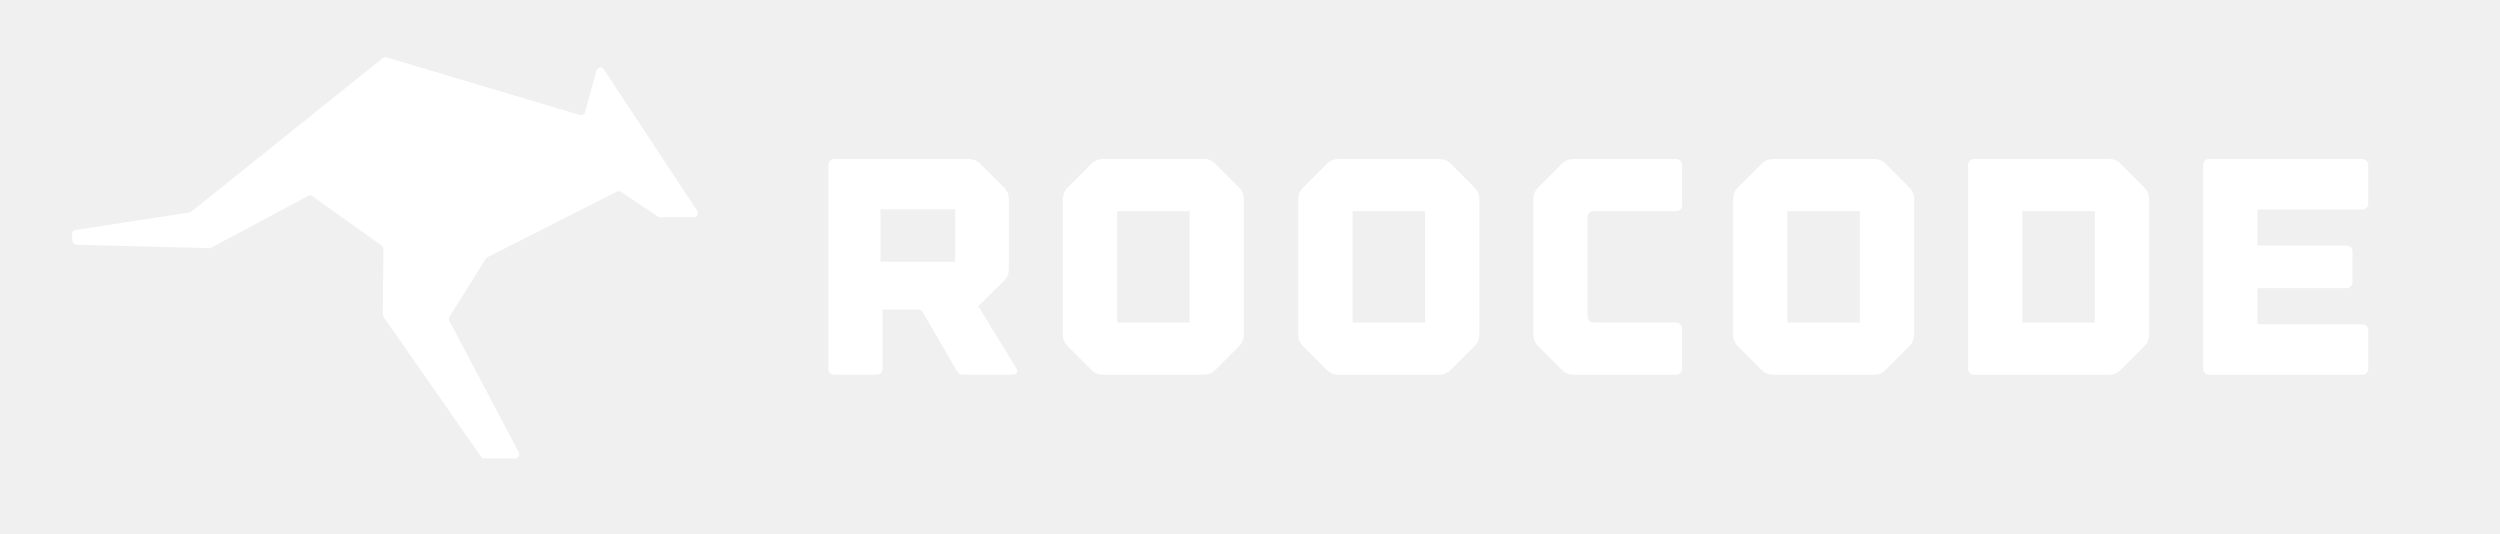
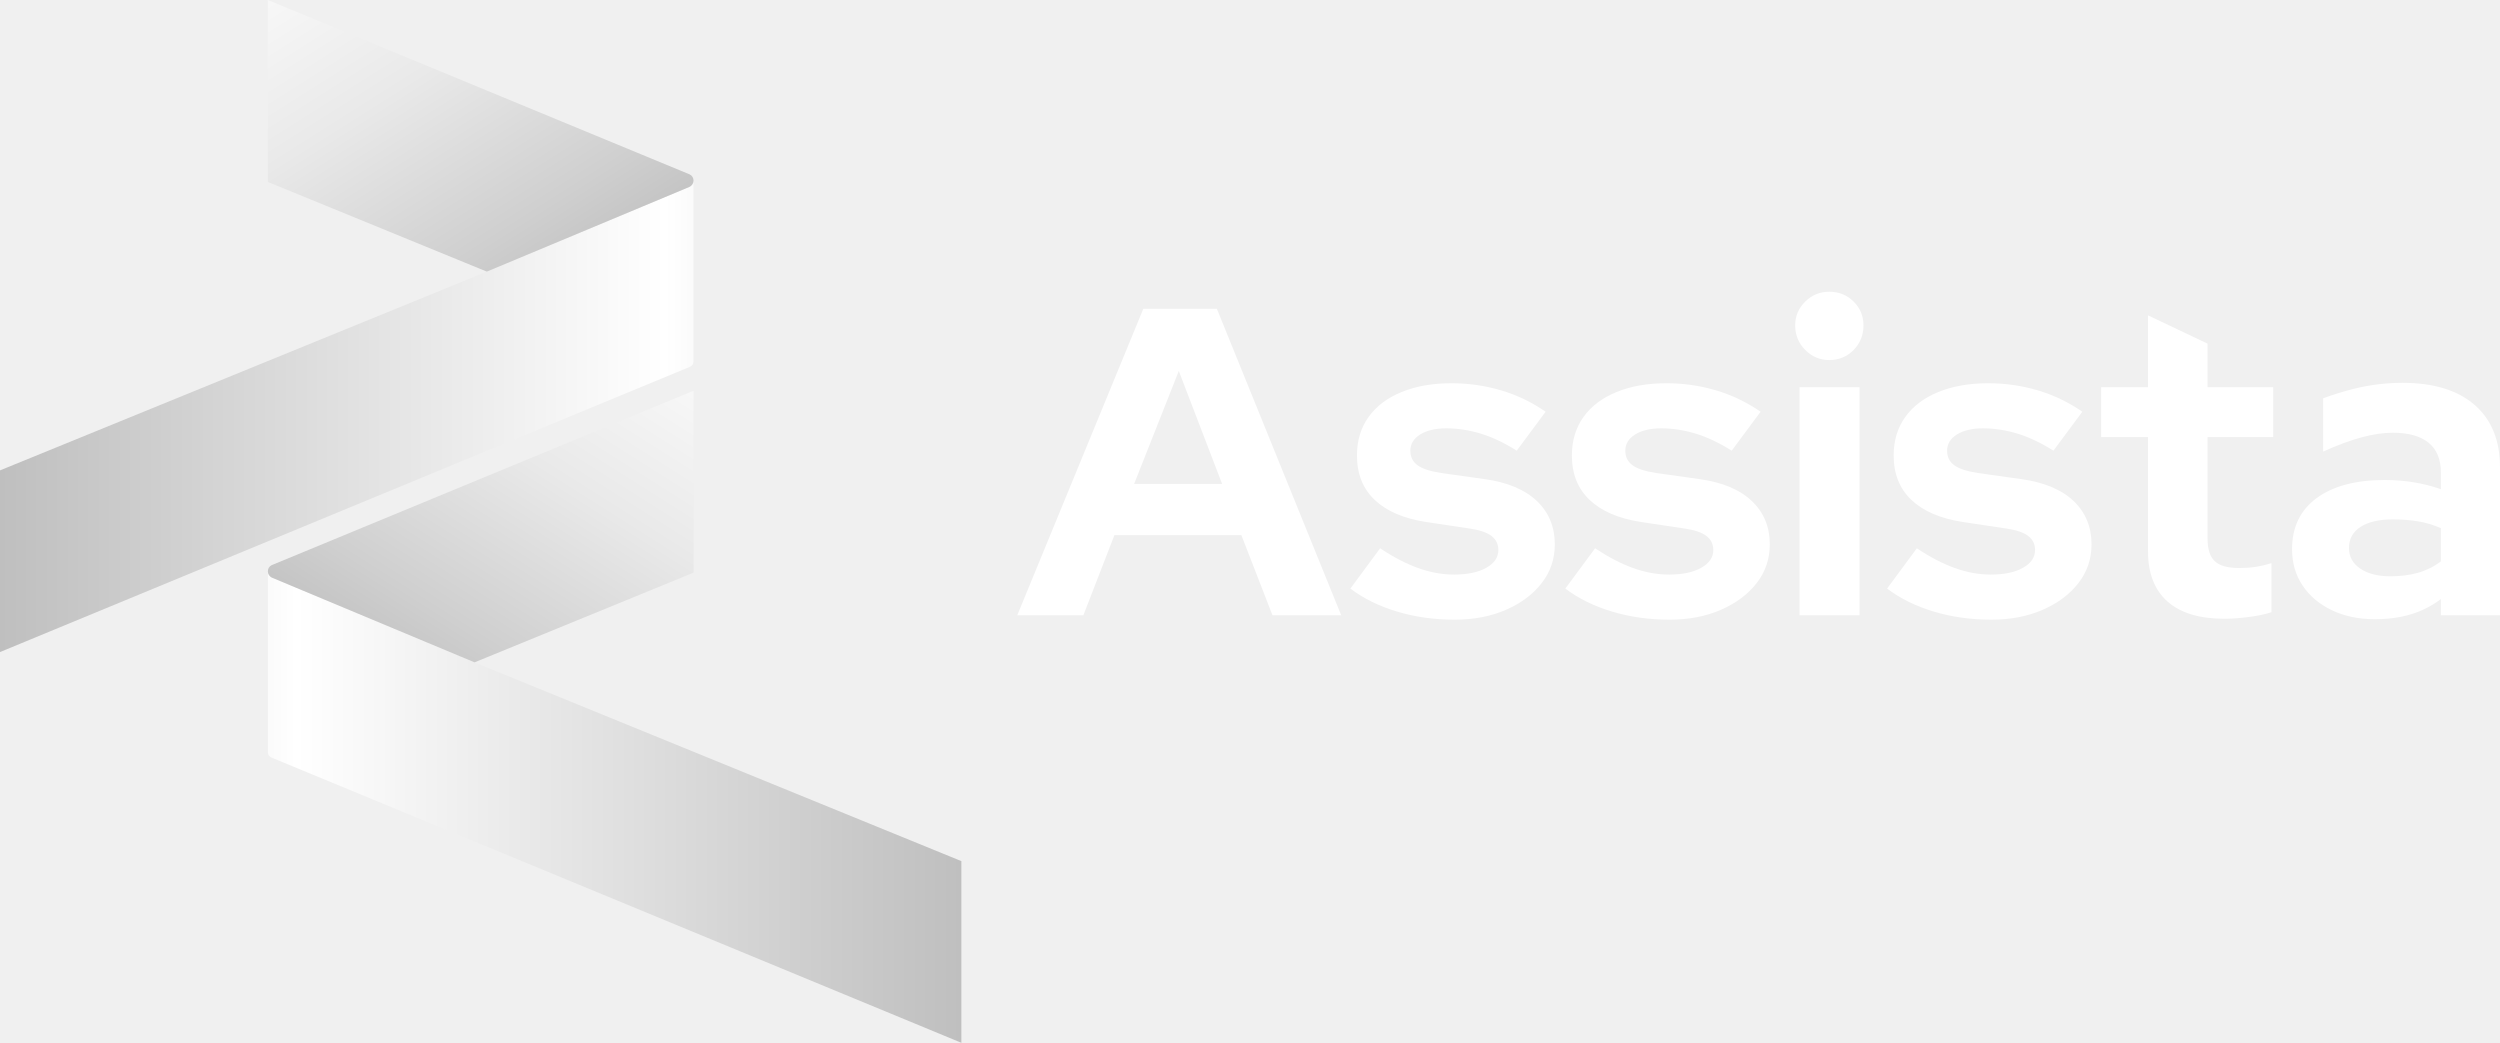
- <svg xmlns="http://www.w3.org/2000/svg" id="Layer_2" data-name="Layer 2" version="1.1" viewBox="0 0 421.086 89.897">
+ <svg xmlns="http://www.w3.org/2000/svg" xmlns:xlink="http://www.w3.org/1999/xlink" id="Layer_2" data-name="Layer 2" viewBox="0 0 2861.28 1193.5">
  <defs>
    <style>
      .cls-1 {
+         fill: url(#linear-gradient-2);
+       }
+ 
+       .cls-2 {
        fill: #fff;
-         stroke-width: 0px;
+       }
+ 
+       .cls-3 {
+         fill: url(#linear-gradient-4);
+       }
+ 
+       .cls-4 {
+         fill: url(#linear-gradient-3);
+       }
+ 
+       .cls-5 {
+         fill: url(#linear-gradient);
      }
    </style>
+     <linearGradient id="linear-gradient" x1="-14335.66" y1="923.76" x2="-13395.83" y2="923.76" gradientTransform="translate(-13235.36) rotate(-180) scale(1 -1)" gradientUnits="userSpaceOnUse">
+       <stop offset="0" stop-color="#bfbfbf" />
+       <stop offset=".81" stop-color="#fff" />
+       <stop offset=".97" stop-color="#eaeaea" />
+     </linearGradient>
+     <linearGradient id="linear-gradient-2" x1="-12684.91" y1="797.69" x2="-13038.25" y2="239.27" gradientTransform="translate(-12225.99) rotate(-180) scale(1 -1)" gradientUnits="userSpaceOnUse">
+       <stop offset="0" stop-color="#bfbfbf" />
+       <stop offset=".16" stop-color="#cfcfcf" />
+       <stop offset=".47" stop-color="#e9e9e9" />
+       <stop offset=".75" stop-color="#f9f9f9" />
+       <stop offset=".97" stop-color="#fff" />
+     </linearGradient>
+     <linearGradient id="linear-gradient-3" x1="-778.53" y1="476.56" x2="161.3" y2="476.56" gradientTransform="translate(778.53)" xlink:href="#linear-gradient" />
+     <linearGradient id="linear-gradient-4" x1="872.22" y1="350.49" x2="518.88" y2="-207.93" gradientTransform="translate(-230.84)" xlink:href="#linear-gradient-2" />
  </defs>
-   <g>
-     <path class="cls-1" d="M282.328,54.33h-13.931c-.549,0-.994-.445-.994-.994v-16.776c0-.549.445-.994.994-.994h13.931c.549,0,.994-.445.994-.994v-6.797c0-.549-.445-.994-.994-.994h-17.323c-.72,0-1.411.286-1.92.795l-4.024,4.024c-.509.509-.796,1.2-.796,1.921v22.852c0,.72.286,1.411.796,1.921l4.024,4.023c.509.509,1.2.796,1.921.796h17.323c.549,0,.994-.445.994-.994v-6.797c0-.549-.445-.994-.994-.994Z" />
-     <path class="cls-1" d="M398.893,34.278v-6.501c0-.549-.445-.994-.994-.994h-25.82c-.549,0-.994.445-.994.994v34.344c0,.549.445.994.994.994h25.82c.549,0,.994-.445.994-.994v-6.501c0-.549-.445-.994-.994-.994h-17.406c-.149,0-.269-.12-.269-.269v-5.553c0-.149.12-.269.269-.269h14.752c.549,0,.994-.445.994-.994v-5.185c0-.549-.445-.994-.994-.994h-14.752c-.149,0-.269-.12-.269-.269v-5.553c0-.149.12-.269.269-.269h17.406c.549,0,.994-.445.994-.994Z" />
-     <path class="cls-1" d="M208.718,31.602l-4.024-4.024c-.509-.509-1.2-.796-1.921-.796h-17.011c-.72,0-1.411.286-1.921.796l-4.024,4.024c-.509.509-.796,1.2-.796,1.921v22.852c0,.72.286,1.411.796,1.921l4.024,4.024c.509.509,1.2.796,1.921.796h17.011c.72,0,1.411-.286,1.921-.796l4.024-4.024c.509-.509.796-1.2.796-1.921v-22.852c0-.72-.286-1.411-.796-1.921ZM200.376,54.33h-12.214v-18.763h12.214v18.763Z" />
-     <path class="cls-1" d="M248.374,31.602l-4.024-4.024c-.509-.509-1.2-.796-1.921-.796h-17.011c-.72,0-1.411.286-1.921.796l-4.024,4.024c-.509.509-.796,1.2-.796,1.921v22.852c0,.72.286,1.411.796,1.921l4.024,4.024c.509.509,1.2.796,1.921.796h17.011c.72,0,1.411-.286,1.921-.796l4.024-4.024c.509-.509.796-1.2.796-1.921v-22.852c0-.72-.286-1.411-.796-1.921ZM240.032,54.33h-12.214v-18.763h12.214v18.763Z" />
-     <path class="cls-1" d="M321.611,31.602l-4.024-4.024c-.509-.509-1.2-.796-1.921-.796h-17.011c-.72,0-1.411.286-1.921.796l-4.024,4.024c-.509.509-.796,1.2-.796,1.921v22.852c0,.72.286,1.411.796,1.921l4.024,4.024c.509.509,1.2.796,1.921.796h17.011c.72,0,1.411-.286,1.921-.796l4.024-4.024c.509-.509.796-1.2.796-1.921v-22.852c0-.72-.286-1.411-.796-1.921ZM313.268,54.33h-12.214v-18.763h12.214v18.763Z" />
-     <path class="cls-1" d="M361.196,31.602l-4.024-4.024c-.509-.509-1.2-.796-1.921-.796h-22.757c-.549,0-.994.438-.994.987,0,5.178 0,29.18 0,34.358,0,.549.445.987.994.987h22.757c.72,0,1.411-.286,1.921-.796l4.024-4.024c.509-.509.796-1.2.796-1.921v-22.852c0-.72-.286-1.411-.795-1.921ZM352.853,54.33h-12.214v-18.763h12.214v18.763Z" />
-     <path class="cls-1" d="M171.239,62.128l-6.456-10.554,4.35-4.296c.509-.509.796-1.2.796-1.921v-11.835c0-.72-.286-1.411-.796-1.921l-4.024-4.024c-.509-.509-1.2-.796-1.921-.796h-22.672c-.549,0-.993.445-.993.993v34.344c0,.549.445.994.994.994h7.151c.549,0,.994-.445.994-.994v-9.712c0-.149.12-.269.269-.269h5.695c.33,0,.636.175.802.461l5.822,10.022c.178.305.505.492.858.492h8.572c.506,0,.818-.551.559-.985ZM160.885,44.09h-12.578v-8.835h12.578v8.835Z" />
+   <g id="Layer_1-2" data-name="Layer 1">
+     <g>
+       <path class="cls-5" d="M556.47,763.53l-13.32-5.43-231.7-96.88s-4.58-1.83-4.86-7.19v206.87c0,2.68,1.62,5.08,4.09,6.14l789.63,326.46v-207.93l-543.84-222.03Z" />
+       <path class="cls-1" d="M306.57,653.86v.14c.07,2.89,1.69,5.78,4.86,7.19l231.7,96.88,250.66-102.66v-208.21s-482.35,199.4-482.35,199.4c-.07,0-.14.07-.21.07-.14.07-.21.14-.28.14-.28.14-.92.49-1.62,1.06l-.85.85c-.28.28-.56.7-.85,1.13-.14.21-.28.49-.35.78-.21.42-.42.92-.49,1.41-.14.56-.21,1.13-.21,1.83Z" />
+       <path class="cls-4" d="M0,538.36v207.93s789.63-326.46,789.63-326.46c2.47-1.06,4.09-3.45,4.09-6.14v-206.87c-.28,5.36-4.86,7.19-4.86,7.19l-231.7,96.88-13.32,5.43L0,538.36Z" />
+       <path class="cls-3" d="M793.73,206.66v.14c-.07,2.89-1.69,5.78-4.86,7.19l-231.7,96.88-250.66-102.66V0l482.35,199.4c.07,0,.14.07.21.07.14.07.21.14.28.14.28.14.92.49,1.62,1.06l.85.85c.28.28.56.7.85,1.13.14.21.28.49.35.78.21.42.42.92.49,1.41.14.56.21,1.13.21,1.83Z" />
+     </g>
+     <g>
+       <path class="cls-2" d="M1392.73,353.44h-84.2l-144.27,350.76h75.66l35.55-91.72h145.3l35.6,91.72h78.66l-142.3-350.76ZM1298.01,553.87l51.14-129.29,49.59,129.29h-100.73Z" />
+       <path class="cls-2" d="M1758.99,573.41c-13.71-13.01-33.58-21.37-59.64-25.03l-50.11-7.04c-12.68-1.97-21.7-4.98-27.05-9.02-5.35-3.99-8.03-9.49-8.03-16.53,0-7.65,3.76-13.85,11.27-18.55,7.56-4.65,17.47-7,29.82-7,13.06,0,26.16,2.02,39.35,6.01,13.2,3.99,26.96,10.52,41.33,19.54l33.06-44.57c-16.01-11.04-33.16-19.21-51.33-24.56-18.22-5.35-37.01-8.03-56.4-8.03-21.7,0-40.76,3.33-57.11,10.05-16.39,6.67-28.98,16.2-37.8,28.55-8.88,12.35-13.29,27.05-13.29,44.1,0,21.04,6.76,37.99,20.29,50.81,13.53,12.87,33.16,21.32,58.89,25.31l50.06,7.51c11.36,1.69,19.63,4.51,24.84,8.55,5.17,3.99,7.75,9.35,7.75,16.01,0,8.36-4.6,15.12-13.76,20.29-9.2,5.21-21.51,7.8-36.87,7.8-13.67,0-27.47-2.54-41.33-7.51-13.85-5.02-28.32-12.54-43.35-22.59l-34.05,46.12c15.03,11.37,32.83,20.15,53.35,26.3,20.52,6.2,42.5,9.3,65.89,9.3,22.03,0,41.66-3.8,58.89-11.32,17.19-7.51,30.81-17.66,40.81-30.53,10.05-12.87,15.03-27.66,15.03-44.38,0-20.01-6.86-36.54-20.52-49.59Z" />
+       <path class="cls-2" d="M2004.97,573.41c-13.67-13.01-33.58-21.37-59.59-25.03l-50.11-7.04c-12.73-1.97-21.74-4.98-27.05-9.02-5.35-3.99-8.03-9.49-8.03-16.53,0-7.65,3.76-13.85,11.27-18.55,7.51-4.65,17.47-7,29.82-7,13.01,0,26.11,2.02,39.31,6.01,13.2,3.99,27,10.52,41.37,19.54l33.06-44.57c-16.06-11.04-33.16-19.21-51.38-24.56-18.22-5.35-37.01-8.03-56.35-8.03-21.74,0-40.76,3.33-57.11,10.05-16.39,6.67-29.02,16.2-37.85,28.55-8.83,12.35-13.29,27.05-13.29,44.1,0,21.04,6.76,37.99,20.29,50.81,13.53,12.87,33.16,21.32,58.89,25.31l50.11,7.51c11.37,1.69,19.63,4.51,24.8,8.55,5.17,3.99,7.75,9.35,7.75,16.01,0,8.36-4.56,15.12-13.76,20.29-9.2,5.21-21.46,7.8-36.82,7.8-13.71,0-27.47-2.54-41.33-7.51-13.9-5.02-28.32-12.54-43.35-22.59l-34.09,46.12c15.03,11.37,32.83,20.15,53.4,26.3,20.52,6.2,42.5,9.3,65.89,9.3,22.03,0,41.66-3.8,58.84-11.32,17.19-7.51,30.81-17.66,40.86-30.53,10-12.87,15.03-27.66,15.03-44.38,0-20.01-6.86-36.54-20.57-49.59Z" />
+       <path class="cls-2" d="M2121.49,345.17c-7.51-7.51-16.81-11.27-27.8-11.27s-19.91,3.76-27.57,11.27c-7.7,7.51-11.51,16.62-11.51,27.33s3.8,20.38,11.51,28.04c7.65,7.7,16.86,11.55,27.57,11.55s20.29-3.85,27.8-11.55c7.51-7.65,11.27-17,11.27-28.04s-3.76-19.82-11.27-27.33ZM2059.59,443.13v261.06h68.66v-261.06h-68.66Z" />
+       <path class="cls-2" d="M2373.25,573.41c-13.71-13.01-33.58-21.37-59.64-25.03l-50.11-7.04c-12.68-1.97-21.7-4.98-27.05-9.02-5.35-3.99-7.98-9.49-7.98-16.53,0-7.65,3.76-13.85,11.27-18.55,7.51-4.65,17.42-7,29.77-7,13.06,0,26.16,2.02,39.35,6.01,13.2,3.99,26.96,10.52,41.33,19.54l33.06-44.57c-16.01-11.04-33.16-19.21-51.33-24.56-18.22-5.35-37.01-8.03-56.4-8.03-21.7,0-40.72,3.33-57.11,10.05-16.34,6.67-28.98,16.2-37.8,28.55-8.88,12.35-13.29,27.05-13.29,44.1,0,21.04,6.76,37.99,20.29,50.81,13.53,12.87,33.16,21.32,58.89,25.31l50.11,7.51c11.32,1.69,19.58,4.51,24.8,8.55,5.17,3.99,7.75,9.35,7.75,16.01,0,8.36-4.6,15.12-13.76,20.29-9.2,5.21-21.46,7.8-36.87,7.8-13.67,0-27.47-2.54-41.33-7.51-13.85-5.02-28.32-12.54-43.35-22.59l-34.05,46.12c15.03,11.37,32.83,20.15,53.35,26.3,20.57,6.2,42.5,9.3,65.89,9.3,22.07,0,41.66-3.8,58.89-11.32,17.19-7.51,30.81-17.66,40.81-30.53,10.05-12.87,15.03-27.66,15.03-44.38,0-20.01-6.86-36.54-20.52-49.59Z" />
+       <path class="cls-2" d="M2832.21,463.42c-19.4-16.86-46.96-25.27-82.7-25.27-18.69,0-37.38,2.3-56.12,7-11.13,2.82-22.68,6.34-34.56,10.71v60.96c16.39-7.37,31.09-12.82,44.1-16.3,13.06-3.52,24.89-5.26,35.6-5.26,18.03,0,31.7,3.85,41.09,11.51,9.35,7.7,13.99,19.07,13.99,34.09v19.02c-20.05-7-41.42-10.52-64.1-10.52-33.44,0-59.45,6.95-78.19,20.8-18.69,13.85-28.04,33.3-28.04,58.37,0,15.69,3.99,29.54,12.02,41.56,8.03,12.02,19.21,21.46,33.58,28.32,14.32,6.86,30.71,10.28,49.08,10.28,15.03,0,28.74-1.83,41.09-5.54,12.35-3.66,23.9-9.49,34.56-17.52v18.55h67.67v-169.35c0-30.76-9.72-54.57-29.07-71.43ZM2793.61,642.53c-7.98,6.01-16.77,10.38-26.3,13.06-9.53,2.68-19.96,3.99-31.32,3.99-14.37,0-25.88-2.91-34.56-8.73-8.69-5.87-13.01-13.81-13.01-23.81s4.41-18.36,13.24-24.04c8.88-5.68,21.13-8.55,36.87-8.55,10.33,0,20.01.75,29.02,2.25,9.06,1.5,17.7,4.09,26.06,7.8v38.04Z" />
+     </g>
+     <path class="cls-2" d="M2526.58,500.24v116.28c0,12.02,2.72,20.62,8.27,25.78,5.49,5.21,14.75,7.8,27.8,7.8,7,0,13.29-.42,18.78-1.27,5.49-.85,11.6-2.25,18.27-4.27v56.12c-7,2.35-15.69,4.18-26.02,5.49-10.38,1.36-19.58,2.02-27.57,2.02-28.74,0-50.53-6.57-65.42-19.77-14.84-13.2-22.26-32.31-22.26-57.39v-130.79h-53.63v-57.11h53.63v-82.18l68.14,32.36v49.83h75.14v57.11h-75.14Z" />
  </g>
-   <path class="cls-1" d="M100.472,11.879l-1.941,7.02c-.103.372-.491.586-.86.476l-32.564-9.716c-.217-.065-.451-.019-.627.123l-32.251,25.863c-.094.075-.206.125-.326.143l-19.189,2.957c-.355.055-.609.374-.582.732l.083,1.103c.027.352.316.627.669.636l22.289.576.254.007,16.469-8.797c.231-.123.511-.105.724.047l11.668,8.317c.183.13.291.342.289.567l-.098,11.036c-.001.143.042.283.124.4l16.413,23.55c.129.185.34.295.565.295h5.196c.518,0,.851-.551.609-1.01l-11.698-22.161c-.114-.217-.105-.478.025-.686l6.099-9.771c.066-.106.161-.193.272-.249l21.806-11.066c.222-.112.487-.097.693.041l6.231,4.153c.113.075.246.116.382.116h5.661c.548,0,.876-.61.575-1.067l-15.72-23.83c-.325-.493-1.08-.374-1.238.196Z" />
</svg>
